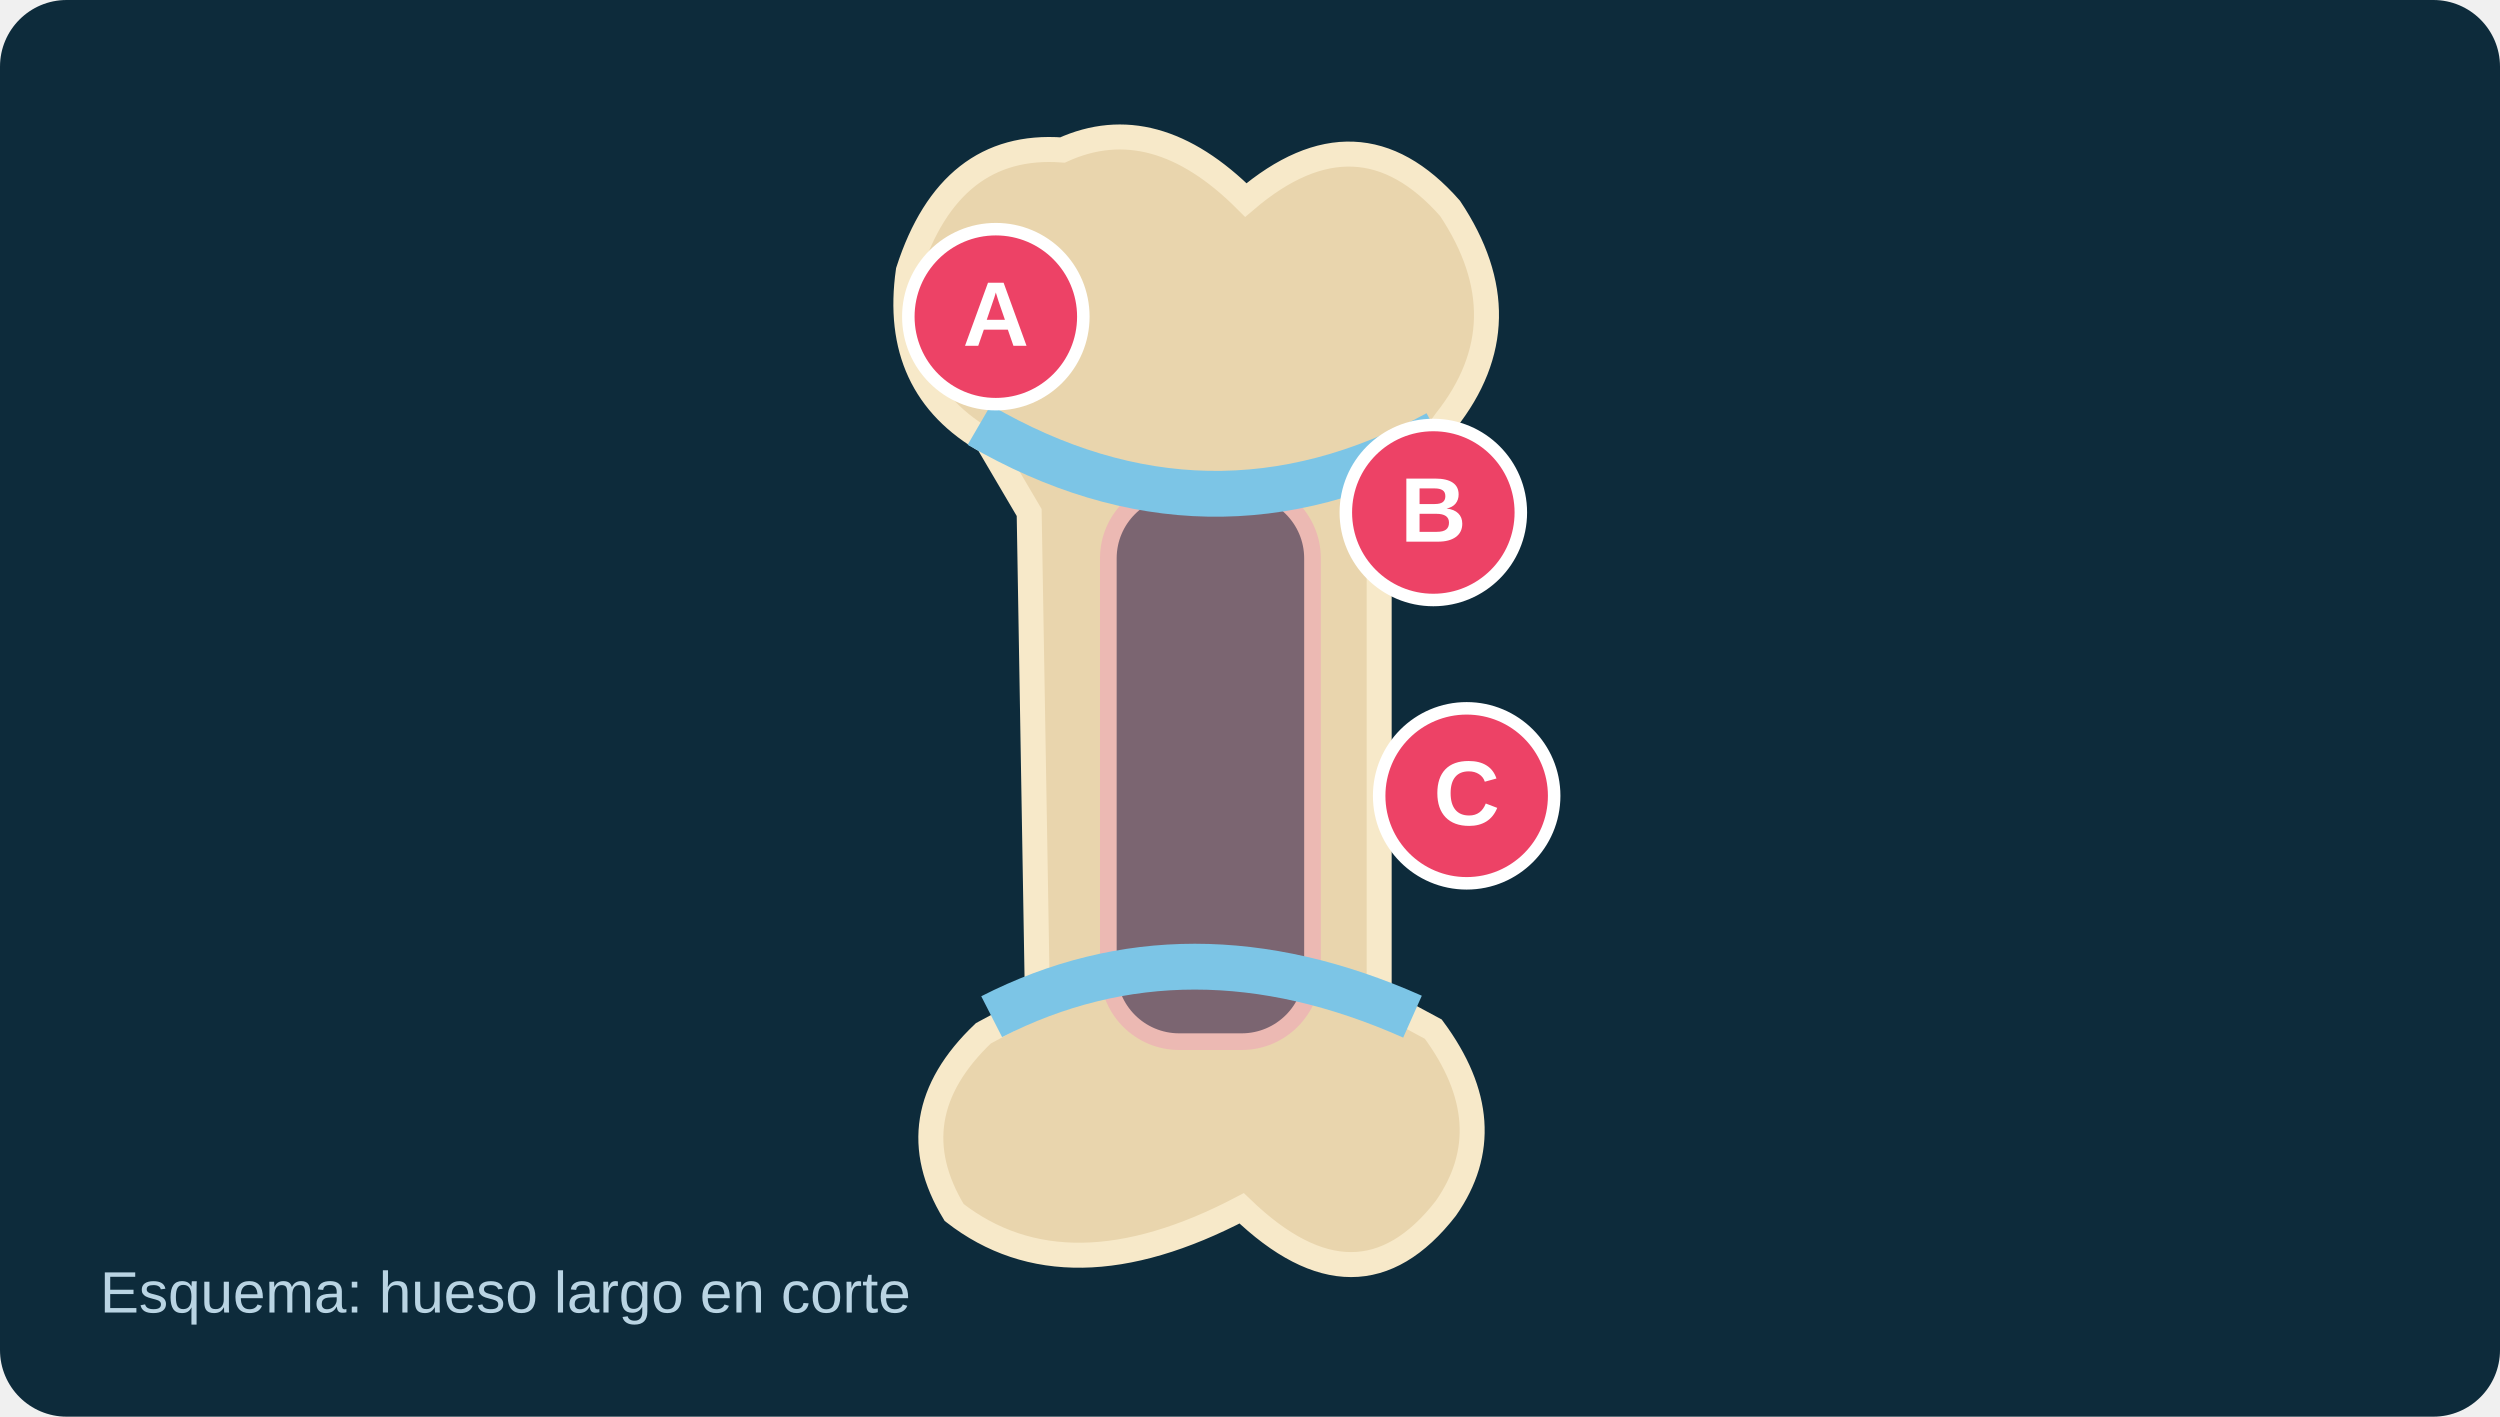
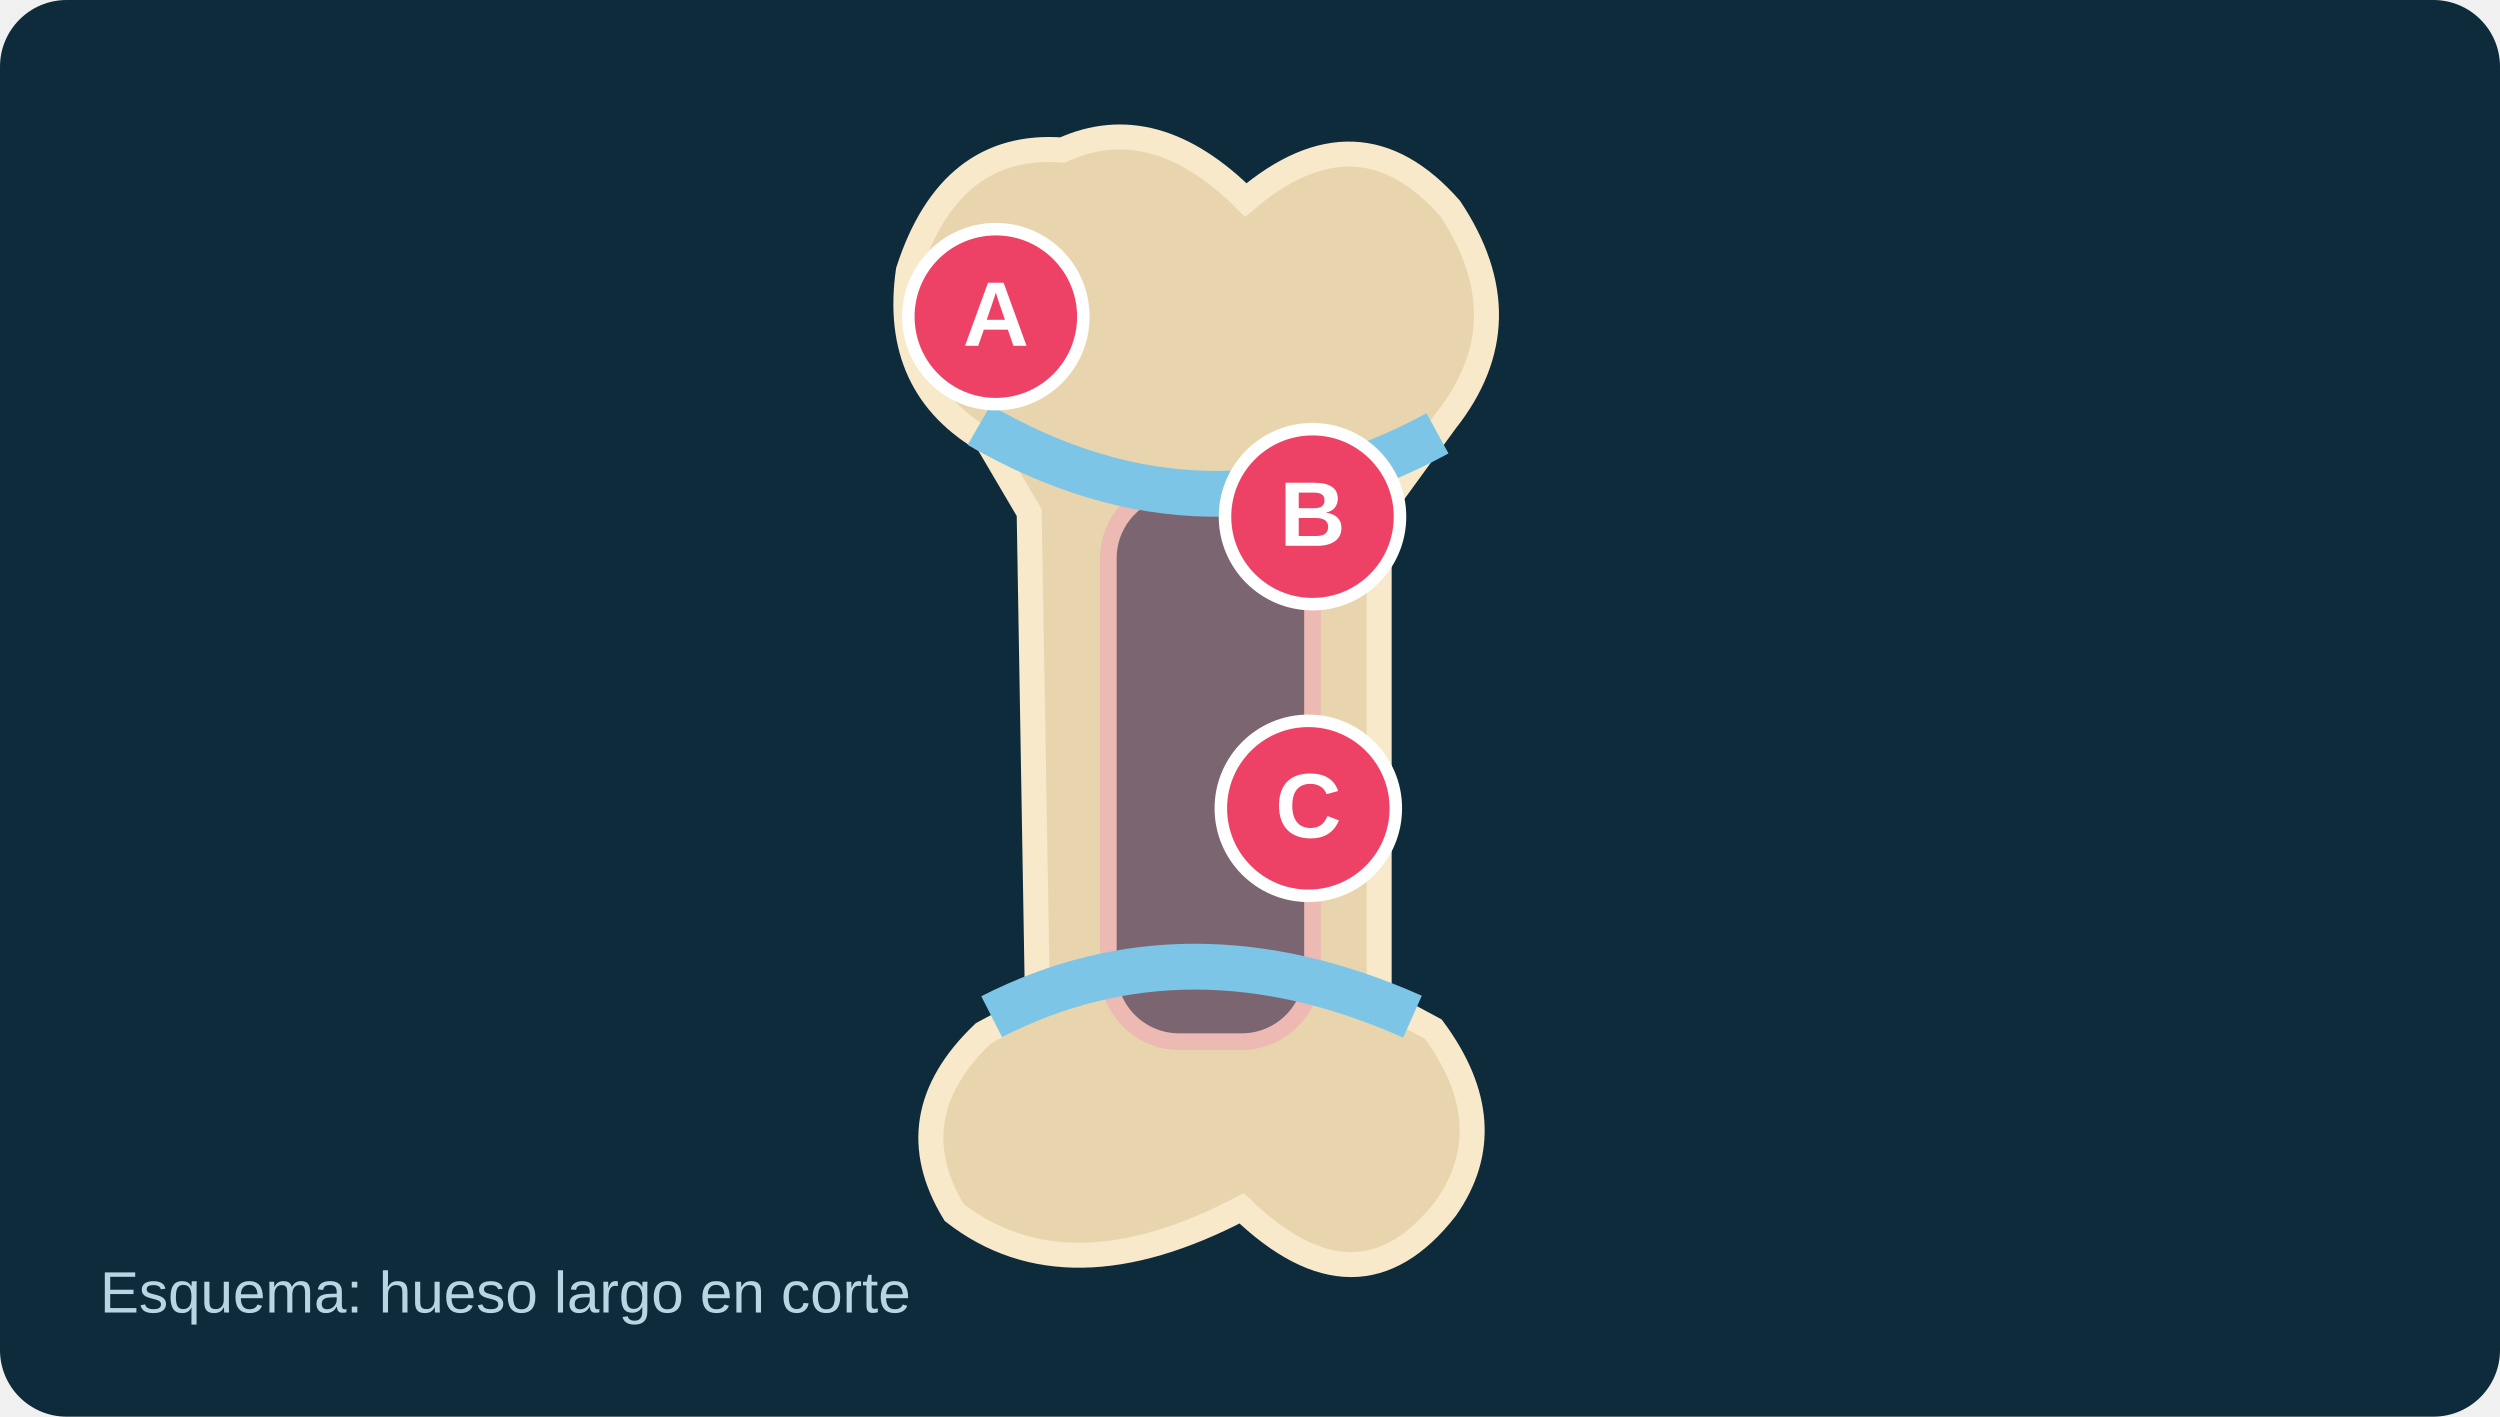
<svg xmlns="http://www.w3.org/2000/svg" viewBox="0 0 600 340" role="img">
  <rect width="600" height="340" fill="#0d2b3b" rx="16" />
  <g transform="translate(25 0)">
    <path d="M230 36Q203 34 193 65Q189 93 212 106L222 123L224 241L211 248Q190 268 204 291Q231 312 273 290Q301 317 322 290Q336 270 319 247L306 240L306 123L322 101Q341 77 323 50Q301 25 274 48Q252 26 230 36Z" fill="#e9d5ad" stroke="#f7e9c9" stroke-width="6" />
    <rect x="241" y="117" width="49" height="133" rx="17" fill="#7b6571" stroke="#ecb9b3" stroke-width="4" />
    <path d="M210 102Q265 134 320 104M213 244Q260 220 314 244" stroke="#7cc5e6" stroke-width="11" fill="none" />
  </g>
  <circle cx="239" cy="76" r="21" fill="#ed4266" stroke="#fff" stroke-width="3" />
  <text x="239" y="83" font-size="22" fill="#fff" text-anchor="middle" font-family="Arial" font-weight="bold">A</text>
-   <circle cx="344" cy="123" r="21" fill="#ed4266" stroke="#fff" stroke-width="3" />
-   <text x="344" y="130" font-size="22" fill="#fff" text-anchor="middle" font-family="Arial" font-weight="bold">B</text>
-   <circle cx="352" cy="191" r="21" fill="#ed4266" stroke="#fff" stroke-width="3" />
-   <text x="352" y="198" font-size="22" fill="#fff" text-anchor="middle" font-family="Arial" font-weight="bold">C</text>
+   <circle cx="315" cy="124" r="21" fill="#ed4266" stroke="#fff" stroke-width="3" />
+   <text x="315" y="131" font-size="22" fill="#fff" text-anchor="middle" font-family="Arial" font-weight="bold">B</text>
+   <circle cx="314" cy="194" r="21" fill="#ed4266" stroke="#fff" stroke-width="3" />
+   <text x="314" y="201" font-size="22" fill="#fff" text-anchor="middle" font-family="Arial" font-weight="bold">C</text>
  <g fill="#b9d4e3" font-family="Arial" font-size="14">
    <text x="24" y="315">Esquema: hueso largo en corte</text>
  </g>
</svg>
